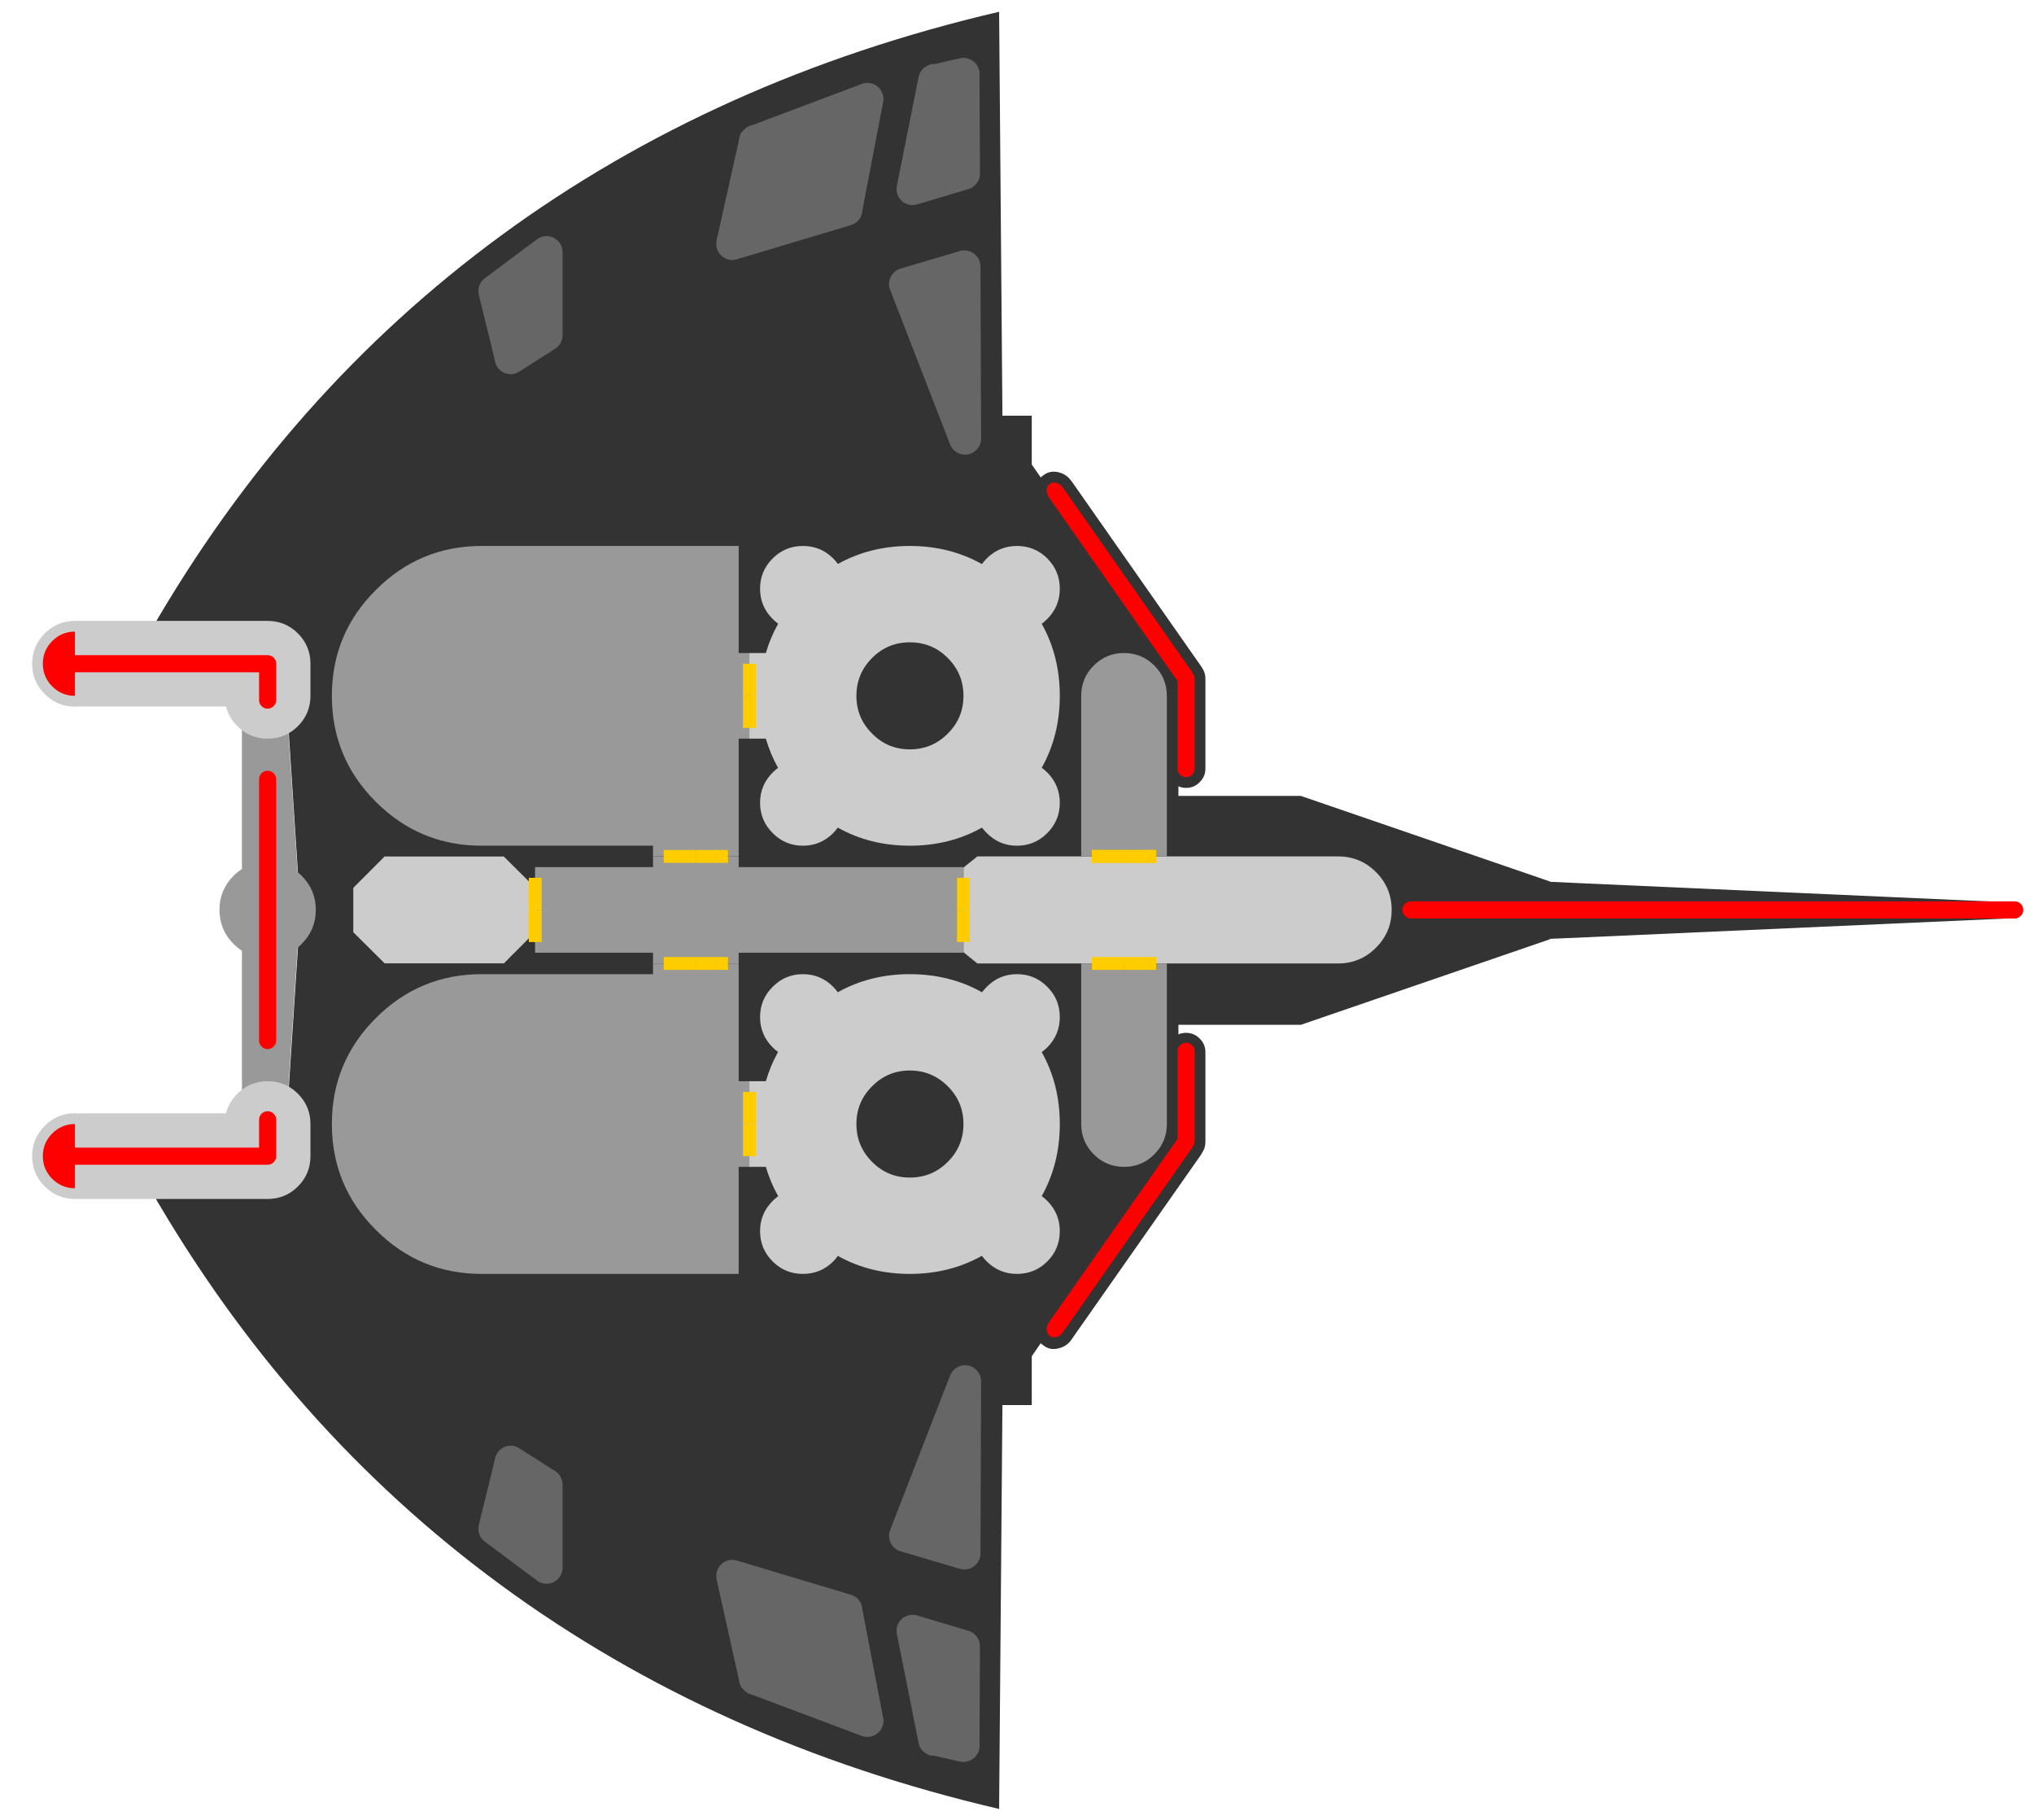
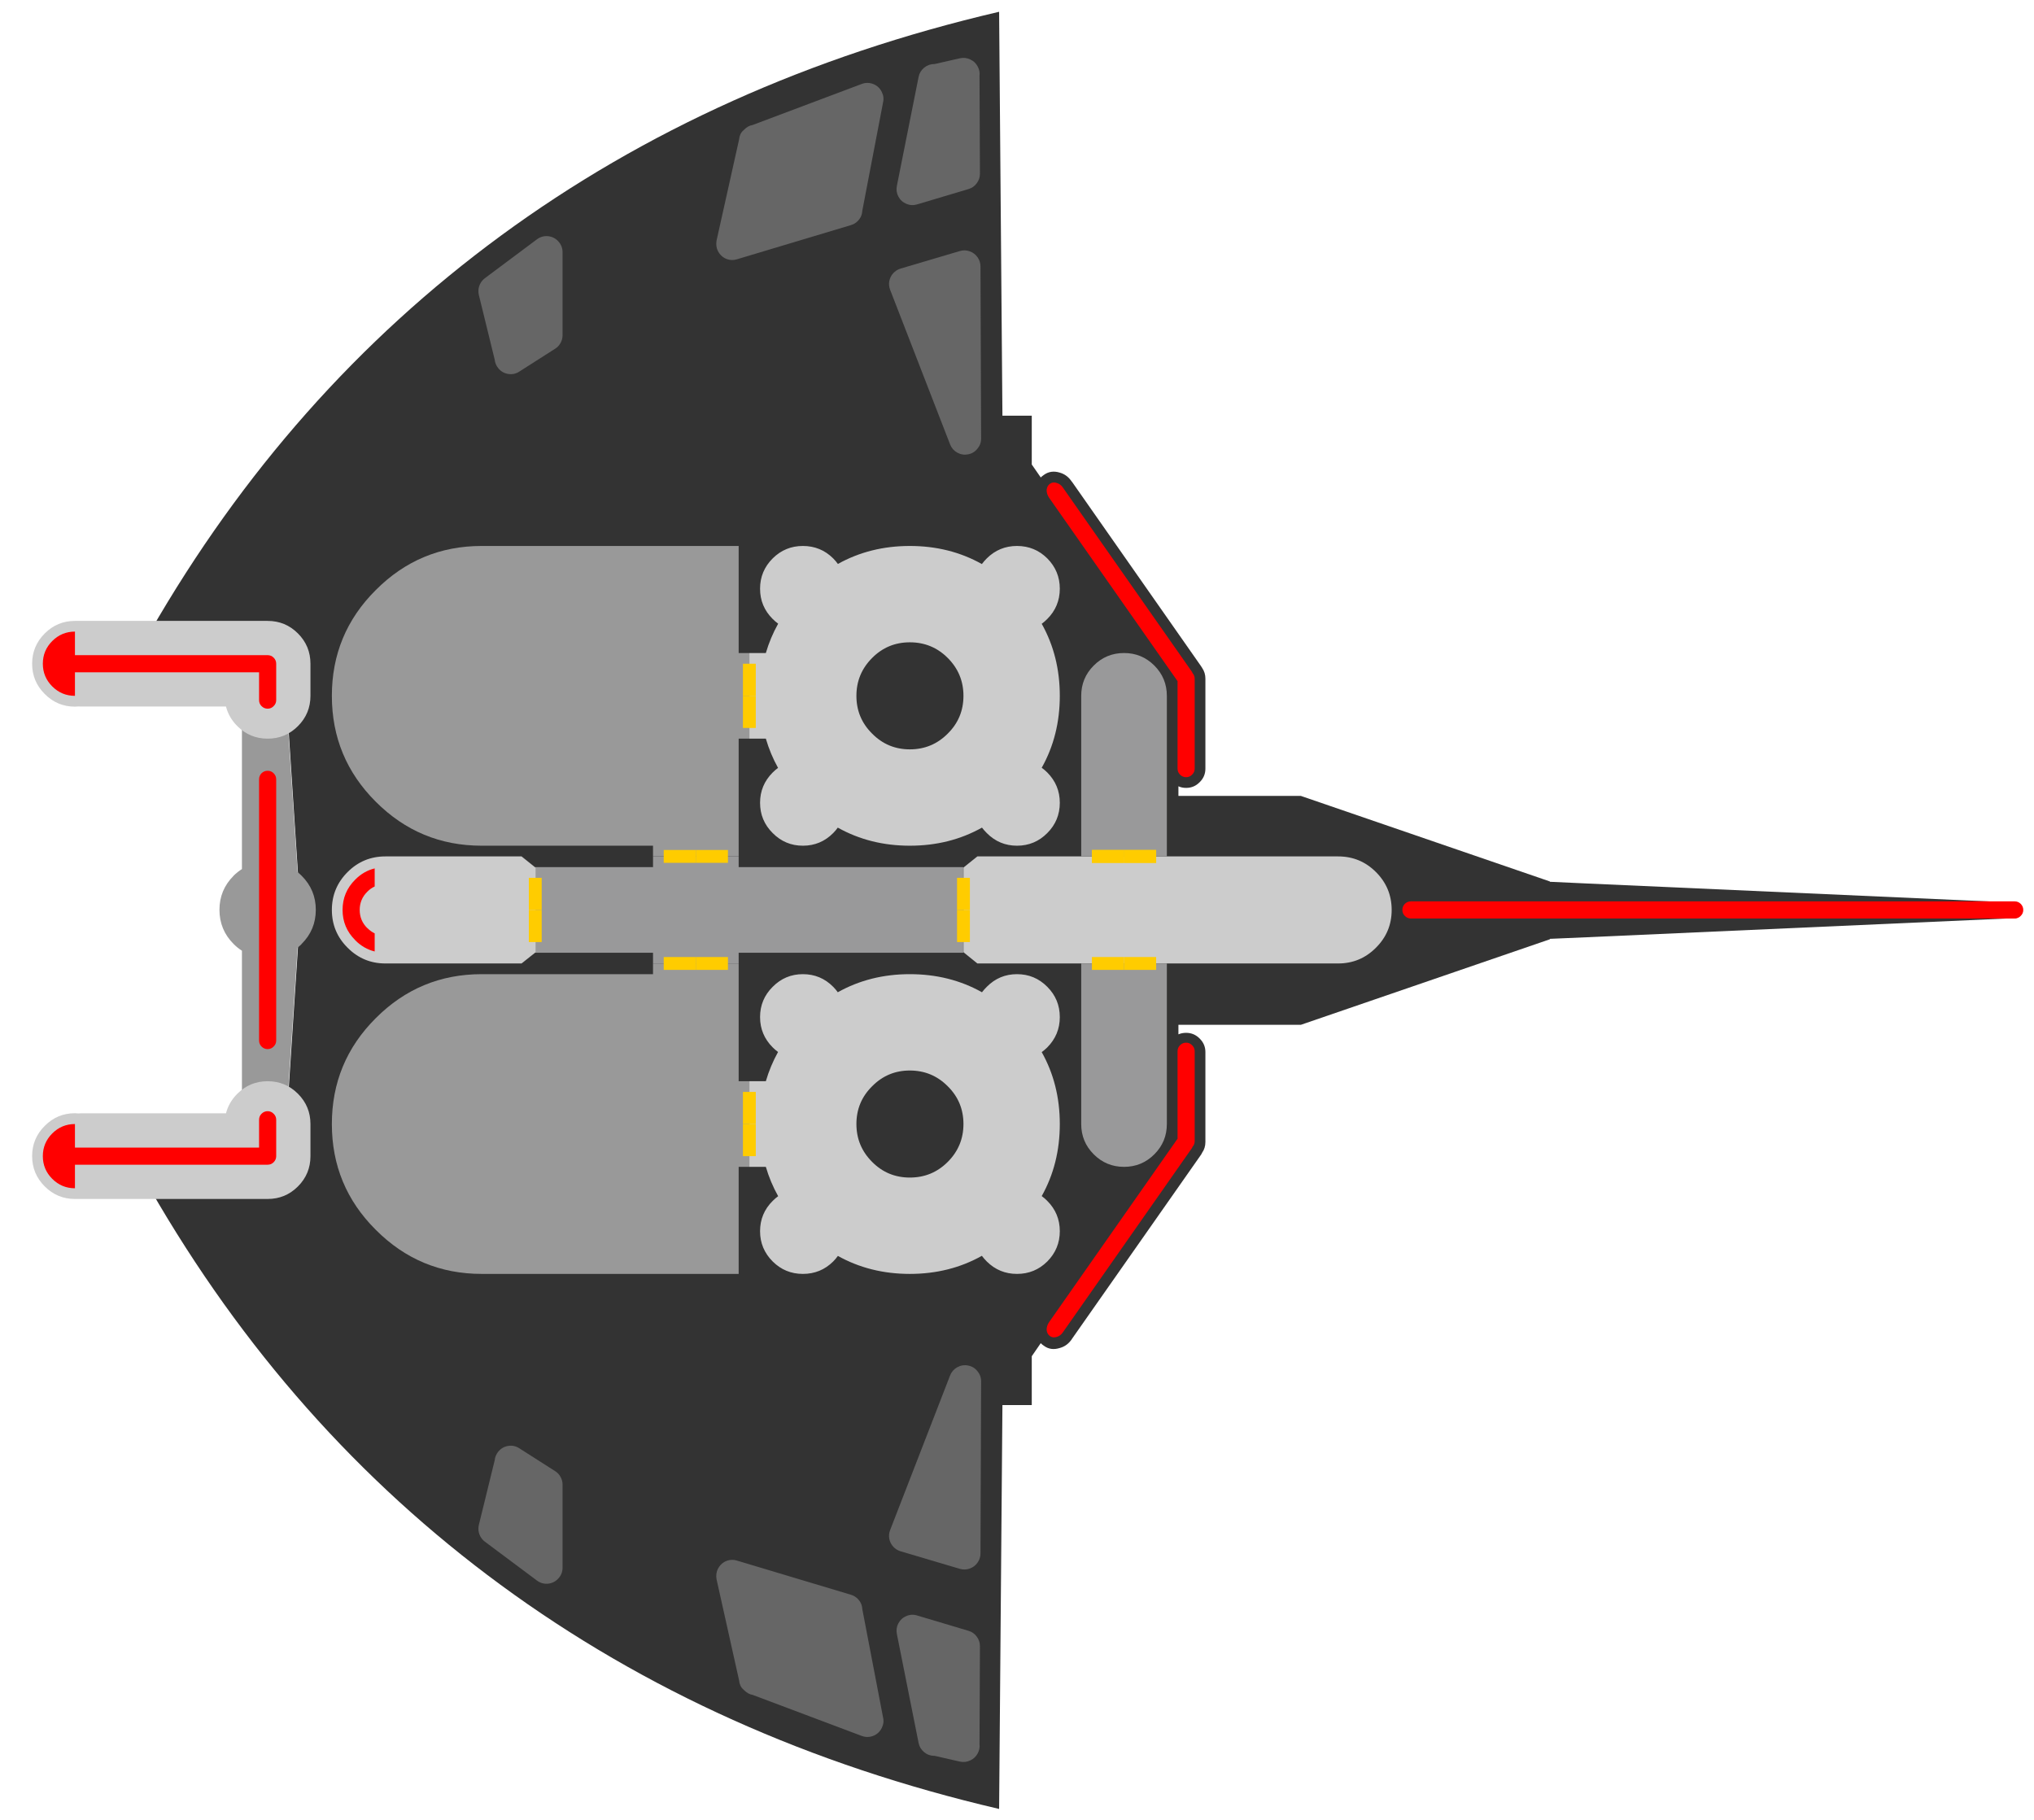
<svg xmlns="http://www.w3.org/2000/svg" xmlns:xlink="http://www.w3.org/1999/xlink" version="1.1" preserveAspectRatio="none" x="0px" y="0px" width="950px" height="850px" viewBox="0 0 950 850">
  <defs>
    <g id="Wireframe_Flat_0_Layer9_0_FILL">
      <path fill="#333333" stroke="none" d=" M 716.75 -3 L 716.75 -3.4 516.25 -12.35 498.9 -13.15 498.9 -13.3 382.6 -53.25 325.4 -53.25 325.4 -57.75 Q 327.06 -56.992 329 -57 332.668 -56.999 335.25 -59.6 335.326 -59.673 335.4 -59.75 338.001 -62.332 338 -66 L 338 -108 Q 338.012 -110.779 336.5 -113 336.3 -113.406 336 -113.8 L 275.6 -200.1 275.65 -199.95 Q 273.498 -203.259 270 -204.25 265.771 -205.557 262.5 -203.15 261.73 -202.627 261.1 -202 L 256.9 -208.05 256.9 -230.8 256.9 -230.85 243.2 -230.85 241.65 -419.5 Q 109.4 -388.65 8.85 -314.85 -90.5 -241.9 -154.85 -130 L -154.85 -130 Q -154.836 -129.974 -154.85 -129.95 L -93 -126.6 -84.7 0.2 -93 127 -154.85 130.35 Q -154.836 130.374 -154.85 130.4 L -154.85 130.4 Q -90.5 242.3 8.85 315.25 109.4 389.05 241.65 419.9 L 243.2 231.25 256.9 231.25 256.9 231.2 256.9 208.45 261.1 202.35 Q 261.71 203.006 262.55 203.55 265.75 205.95 270 204.6 273.5 203.65 275.7 200.35 L 275.6 200.45 336.05 114.2 Q 336.3 113.8 336.5 113.35 338 111.2 338 108.4 L 338 66.4 Q 338 62.75 335.4 60.15 335.35 60.05 335.25 60 332.65 57.4 329 57.4 327.05 57.4 325.4 58.1 L 325.4 53.65 382.6 53.65 498.9 13.7 498.9 13.5 516.25 12.75 716.75 3.8 716.75 3.4 716.75 -3 Z" />
    </g>
    <g id="Wireframe_Flat_0_Layer8_0_FILL">
      <path fill="#999999" stroke="none" d=" M -91.2 -96.55 L -112 -98.8 -112 -19.1 Q -114.042 -17.788 -115.9 -16 L -115.9 -15.95 Q -122.502 -9.351 -122.5 -0.05 -122.494 9.31 -115.9 15.9 -114.057 17.75 -112 19.05 L -112 98.8 -91.2 96.55 -86 17.6 Q -85.022 16.829 -84.1 15.9 L -84.1 15.85 Q -77.507 9.292 -77.5 -0.05 -77.498 -9.351 -84.1 -15.95 -85.024 -16.875 -86 -17.65 L -91.2 -96.55 Z" />
    </g>
    <g id="Wireframe_Flat_0_Layer7_0_FILL">
      <path fill="#CCCCCC" stroke="none" d=" M 231.5 -25 L 225 -19.8 225 19.75 231.5 25 400 25 Q 410.35 25 417.65 17.65 425 10.35 425 0 425 -10.35 417.65 -17.7 410.35 -25 400 -25 L 231.5 -25 Z" />
    </g>
    <g id="Wireframe_Flat_0_Layer6_0_FILL">
      <path fill="#99999A" stroke="none" d=" M 80 -25 L 80 -20 24.9 -20 24.9 20 80 20 80 25 120 25 120 20 224.9 20 224.9 -20 120 -20 120 -25 80 -25 Z" />
    </g>
    <g id="Wing_flat_0_Layer8_0_FILL">
      <path fill="#CCCCCC" stroke="none" d=" M -204.1 -129.15 Q -210 -123.25 -210 -115 -210 -106.7 -204.1 -100.85 -198.25 -94.95 -190 -94.95 -189.136 -94.95 -188.3 -95.05 -187.903 -95 -187.5 -95 L -180.9 -95 -150.9 -95 -119.45 -95 Q -118.152 -89.852 -114.15 -85.85 -108.3 -80 -100 -80 -91.7 -80 -85.85 -85.85 -80 -91.7 -80 -100 L -80 -115 Q -80 -123.3 -85.85 -129.15 -91.7 -135 -100 -135 -100.249 -135 -100.5 -135 L -150.9 -135 -153.9 -135 -159.9 -135 -180.9 -135 -187.5 -135 Q -188.132 -135 -188.75 -135 -189.368 -135 -190 -135 -198.25 -135 -204.1 -129.15 Z" />
    </g>
    <g id="Wing_flat_0_Layer6_0_FILL">
      <path fill="#99999A" stroke="none" d=" M 320 -100 Q 320 -108.3 314.15 -114.15 308.3 -120 300 -120 291.7 -120 285.85 -114.15 280 -108.3 280 -100 L 280 -25 320 -25 320 -100 Z" />
      <path fill="#999999" stroke="none" d=" M 125 -120 L 120 -120 120 -170 -0.05 -170 Q -29 -170 -49.5 -149.4 -70 -129 -70 -100 -70 -71 -49.5 -50.55 -29 -30 -0.05 -30 L 80 -30 80 -25 120 -25 120 -80 125 -80 125 -120 Z" />
      <path fill="#CCCCCC" stroke="none" d=" M 150 -170 Q 141.75 -170 135.9 -164.2 130 -158.3 130 -150.05 130 -141.75 135.9 -135.9 137.122 -134.667 138.45 -133.7 134.798 -127.177 132.7 -120 L 125 -120 125 -80 132.7 -80 Q 134.788 -72.847 138.4 -66.35 137.107 -65.397 135.9 -64.2 130 -58.3 130 -50.05 130 -41.75 135.9 -35.9 141.75 -30 150 -30 158.3 -30 164.15 -35.9 165.36 -37.11 166.3 -38.45 181.382 -30 199.95 -30 218.588 -30 233.65 -38.45 234.664 -37.126 235.9 -35.9 241.75 -30 250 -30 258.3 -30 264.15 -35.9 270 -41.75 270 -50.05 270 -58.3 264.15 -64.2 262.92 -65.419 261.55 -66.4 270 -81.44 270 -100 270 -118.596 261.55 -133.65 262.905 -134.645 264.15 -135.9 270 -141.75 270 -150.05 270 -158.3 264.15 -164.2 258.3 -170 250 -170 241.75 -170 235.9 -164.2 234.63 -162.93 233.6 -161.55 218.555 -170 199.95 -170 181.415 -170 166.35 -161.6 165.394 -162.946 164.15 -164.2 158.3 -170 150 -170 Z" />
    </g>
    <g id="Wing_flat_0_Layer5_0_FILL">
      <path fill="#666666" stroke="none" d=" M 37.75 -307.2 Q 37.752 -310.081 35.8 -312.25 33.848 -314.385 30.95 -314.7 28.092 -314.945 25.75 -313.2 L 1.45 -295.05 Q 0.037 -293.98 -0.75 -292.4 -1.548 -290.818 -1.55 -289.05 L -1.55 -289 Q -1.545 -288.112 -1.35 -287.25 L 6.05 -257.05 Q 6.272 -254.836 7.7 -253.05 9.498 -250.817 12.3 -250.35 15.149 -249.881 17.55 -251.45 L 34.25 -262.1 Q 35.892 -263.113 36.8 -264.8 37.751 -266.488 37.75 -268.4 L 37.75 -307.2 M 195.6 -299.55 Q 193.591 -298.935 192.15 -297.35 190.758 -295.771 190.35 -293.7 189.985 -291.635 190.75 -289.65 L 218.75 -217.45 Q 219.745 -214.922 222.1 -213.6 224.498 -212.274 227.15 -212.8 229.799 -213.281 231.5 -215.4 233.258 -217.475 233.25 -220.2 L 232.95 -300.6 Q 232.946 -302.951 231.55 -304.9 230.148 -306.861 227.85 -307.65 225.601 -308.431 223.3 -307.75 L 195.6 -299.55 M 186.85 -382.05 Q 185.594 -384.654 182.9 -385.75 180.192 -386.796 177.5 -385.8 L 126.45 -366.6 Q 124.407 -366.31 122.45 -364.35 122.334 -364.231 122.2 -364.1 120.472 -362.643 120.2 -359.85 L 109.7 -312.75 Q 109.548 -311.921 109.55 -311.1 L 109.55 -311.05 Q 109.548 -308.651 110.95 -306.7 112.351 -304.737 114.6 -303.95 116.903 -303.173 119.2 -303.9 L 172.4 -319.85 Q 174.205 -320.371 175.55 -321.7 L 175.6 -321.75 Q 177.611 -323.758 177.75 -326.55 L 187.35 -376.65 Q 187.404 -376.847 187.4 -377 188.086 -379.598 186.85 -382.05 M 228.15 -397.25 Q 225.874 -398.322 223.4 -397.8 L 211.55 -395.1 211.5 -395.1 Q 211.462 -395.1 211.4 -395.1 208.733 -395.105 206.65 -393.4 204.571 -391.689 204.05 -389.1 L 193.9 -338.2 Q 193.369 -335.551 194.6 -333.2 195.883 -330.812 198.35 -329.8 200.829 -328.746 203.4 -329.55 L 227.35 -336.7 Q 229.739 -337.396 231.2 -339.4 232.712 -341.4 232.7 -343.9 L 232.5 -389.6 Q 232.783 -391.863 231.65 -393.95 230.479 -396.194 228.15 -397.25 Z" />
    </g>
    <g id="Wing_flat_0_Layer4_0_FILL">
      <path fill="#333333" stroke="none" d=" M 199.95 -125 Q 189.6 -125 182.35 -117.7 175 -110.35 175 -100 175 -89.6 182.35 -82.35 189.6 -75 199.95 -75 210.35 -75 217.65 -82.35 225 -89.6 225 -100 225 -110.35 217.65 -117.7 210.35 -125 199.95 -125 Z" />
    </g>
    <g id="Door_0_Layer0_0_FILL">
      <path fill="#FFCC00" stroke="none" d=" M 3 -15 L -3 -15 -3 0 3 0 3 -15 Z" />
    </g>
    <g id="Door_0_Layer0_1_FILL">
      <path fill="#FFCC00" stroke="none" d=" M 3 15 L 3 0 -3 0 -3 15 3 15 Z" />
    </g>
-     <g id="Wing_flat_0_Layer1_0_FILL">
-       <path fill="#FF0000" stroke="none" d=" M -190 -119 L -190 -130 Q -196.2 -130 -200.6 -125.6 -205 -121.2 -205 -115 -205 -108.8 -200.6 -104.4 -196.2 -100 -190 -100 L -190 -111 -104 -111 -104 -98 Q -104 -96.35 -102.85 -95.2 -101.65 -94 -100 -94 -98.35 -94 -97.2 -95.2 -96 -96.35 -96 -98 L -96 -115 Q -96 -116.65 -97.2 -117.85 -98.35 -119 -100 -119 L -190 -119 M 268.5 -199.45 Q 266.75 -200 265.4 -199.05 264.05 -198.1 263.85 -196.2 263.8 -194.35 264.95 -192.6 L 325 -106.9 325 -66 Q 325 -64.35 326.15 -63.2 327.35 -62 329 -62 330.65 -62 331.8 -63.2 333 -64.35 333 -66 L 333 -108 Q 333 -109.65 331.8 -110.85 L 331.9 -110.95 271.5 -197.2 Q 270.35 -198.95 268.5 -199.45 Z" />
+     <g id="SYSTEM_THRUSTER_0_Layer0_0_FILL">
+       <path fill="#FF0000" stroke="none" d=" M -26.9 -66.4 Q -28.05 -68.15 -29.9 -68.65 -31.65 -69.2 -33 -68.25 -34.35 -67.3 -34.55 -65.4 -34.6 -63.55 -33.45 -61.8 L 26.6 23.95 26.6 64.8 Q 26.6 66.45 27.75 67.6 28.95 68.8 30.6 68.8 32.25 68.8 33.4 67.6 34.6 66.45 34.6 64.8 L 34.6 22.8 Q 34.6 21.15 33.4 19.95 L 33.55 19.9 -26.9 -66.4 Z" />
+     </g>
+     <g id="SYSTEM_CANNON_0_Layer0_0_FILL">
+       <path fill="#FF0000" stroke="none" d=" M 53.3 -5.85 Q 52.15 -7 50.5 -7 L -39.5 -7 -39.5 -18 Q -45.7 -18 -50.1 -13.6 -54.5 -9.2 -54.5 -3 -54.5 3.2 -50.1 7.6 -45.7 12 -39.5 12 L -39.5 1 46.5 1 46.5 14 Q 46.5 15.65 47.65 16.8 48.85 18 50.5 18 52.15 18 53.3 16.8 54.5 15.65 54.5 14 L 54.5 -3 Q 54.5 -4.65 53.3 -5.85 Z" />
    </g>
    <g id="Wireframe_Flat_0_Layer4_0_FILL">
-       <path fill="#CCCCCC" stroke="none" d=" M 25 -10.35 L 10.3 -24.95 -45.4 -24.95 -60 -10.3 -60 10.4 -45.35 24.95 10.35 24.95 24.95 10.3 25 -10.35 Z" />
-     </g>
-     <g id="Wireframe_Flat_0_Layer3_0_FILL">
+       <path fill="#CCCCCC" stroke="none" d=" M 25.15 -19.75 L 18.6 -25 -45 -25 Q -55.35 -25 -62.65 -17.7 -70 -10.35 -70 0 -70 10.35 -62.65 17.65 -55.35 25 -45 25 L 18.6 25 25.15 19.8 25.15 -19.75 Z" />
+     </g>
+     <g id="SYSTEM_BRIDGE_0_Layer0_0_FILL">
+       <path fill="#FF0000" stroke="none" d=" M 7.5 -10.95 L 7.5 -19.4 Q 2.35 -18.15 -1.6 -14.15 -7.5 -8.3 -7.5 0 -7.5 8.25 -1.6 14.1 L -1.6 14.15 Q 2.4 18.15 7.5 19.4 L 7.5 10.95 Q 5.65 10.05 4.1 8.5 L 4 8.45 Q 0.5 4.95 0.5 0 0.5 -5 4.05 -8.5 5.6 -10.1 7.5 -10.95 Z" />
+     </g>
+     <g id="SYSTEM_DEFLECTOR_0_Layer0_0_FILL">
+       <path fill="#FF0000" stroke="none" d=" M -100 -65 Q -101.65 -65 -102.85 -63.85 -104 -62.65 -104 -61 L -104 61 Q -104 62.65 -102.85 63.8 -101.65 65 -100 65 -98.35 65 -97.2 63.8 -96 62.65 -96 61 L -96 -61 Q -96 -62.65 -97.2 -63.85 -98.35 -65 -100 -65 Z" />
+     </g>
+     <g id="SYSTEM_STABILISER_0_Layer0_0_FILL">
      <path fill="#FF0000" stroke="none" d=" M 718.8 -2.85 Q 717.65 -4 716 -4 L 434 -4 Q 432.35 -4 431.15 -2.85 430 -1.65 430 0 430 1.65 431.15 2.8 432.35 4 434 4 L 716 4 Q 717.65 4 718.8 2.8 720 1.65 720 0 720 -1.65 718.8 -2.85 Z" />
-     </g>
-     <g id="Wireframe_Flat_0_Layer3_1_FILL">
-       <path fill="#FF0000" stroke="none" d=" M -100 -65 Q -101.65 -65 -102.85 -63.85 -104 -62.65 -104 -61 L -104 61 Q -104 62.65 -102.85 63.8 -101.65 65 -100 65 -98.35 65 -97.2 63.8 -96 62.65 -96 61 L -96 -61 Q -96 -62.65 -97.2 -63.85 -98.35 -65 -100 -65 Z" />
    </g>
    <path id="Wing_flat_0_Layer7_0_1_STROKES" stroke="#313132" stroke-width="2" stroke-linejoin="round" stroke-linecap="round" fill="none" d=" M 100 -80.75 L 100 -156.3" />
  </defs>
  <g transform="matrix( 0.9999847, 0, 0, 1, 225,425) ">
    <g transform="matrix( 1, 0, 0, 1, 0,0) ">
      <use xlink:href="#Wireframe_Flat_0_Layer9_0_FILL" />
    </g>
    <g transform="matrix( 1, 0, 0, 1, 0,0) ">
      <use xlink:href="#Wireframe_Flat_0_Layer8_0_FILL" />
    </g>
    <g transform="matrix( 1, 0, 0, 1, 0,0) ">
      <use xlink:href="#Wireframe_Flat_0_Layer7_0_FILL" />
    </g>
    <g transform="matrix( 1, 0, 0, 1, 0,0) ">
      <use xlink:href="#Wireframe_Flat_0_Layer6_0_FILL" />
    </g>
    <g transform="matrix( 0.9999847, 0, 0, 0.9999847, 0,0) ">
      <g transform="matrix( 1, 0, 0, 1, 0,0) ">
        <use xlink:href="#Wing_flat_0_Layer8_0_FILL" />
      </g>
      <g transform="matrix( 1, 0, 0, 1, 0,0) ">
        <use xlink:href="#Wing_flat_0_Layer7_0_1_STROKES" />
      </g>
      <g transform="matrix( 1, 0, 0, 1, 0,0) ">
        <use xlink:href="#Wing_flat_0_Layer6_0_FILL" />
      </g>
      <g transform="matrix( 1, 0, 0, 1, 0,0) ">
        <use xlink:href="#Wing_flat_0_Layer5_0_FILL" />
      </g>
      <g transform="matrix( 1, 0, 0, 1, 0,0) ">
        <use xlink:href="#Wing_flat_0_Layer4_0_FILL" />
      </g>
      <g transform="matrix( 0, 1, -1, 0, 100,-25) ">
        <g transform="matrix( 1, 0, 0, 1, 0,0) ">
          <use xlink:href="#Door_0_Layer0_0_FILL" />
        </g>
        <g transform="matrix( 1, 0, 0, 1, 0,0) ">
          <use xlink:href="#Door_0_Layer0_1_FILL" />
        </g>
      </g>
      <g transform="matrix( -1, 0, 0, -1, 125,-100) ">
        <g transform="matrix( 1, 0, 0, 1, 0,0) ">
          <use xlink:href="#Door_0_Layer0_0_FILL" />
        </g>
        <g transform="matrix( 1, 0, 0, 1, 0,0) ">
          <use xlink:href="#Door_0_Layer0_1_FILL" />
        </g>
      </g>
      <g transform="matrix( 0, 1, -1, 0, 300,-25) ">
        <g transform="matrix( 1, 0, 0, 1, 0,0) ">
          <use xlink:href="#Door_0_Layer0_0_FILL" />
        </g>
        <g transform="matrix( 1, 0, 0, 1, 0,0) ">
          <use xlink:href="#Door_0_Layer0_1_FILL" />
        </g>
      </g>
-       <g transform="matrix( 1, 0, 0, 1, 0,0) ">
-         <use xlink:href="#Wing_flat_0_Layer1_0_FILL" />
+       <g transform="matrix( 1, 0, 0, 1, 298.4,-130.8) ">
+         <g transform="matrix( 1, 0, 0, 1, 0,0) ">
+           <use xlink:href="#SYSTEM_THRUSTER_0_Layer0_0_FILL" />
+         </g>
+       </g>
+       <g transform="matrix( 1, 0, 0, 1, -150.5,-112) ">
+         <g transform="matrix( 1, 0, 0, 1, 0,0) ">
+           <use xlink:href="#SYSTEM_CANNON_0_Layer0_0_FILL" />
+         </g>
      </g>
    </g>
    <g transform="matrix( 0.9999847, 0, 0, -0.9999847, 0,0) ">
      <g transform="matrix( 1, 0, 0, 1, 0,0) ">
        <use xlink:href="#Wing_flat_0_Layer8_0_FILL" />
      </g>
      <g transform="matrix( 1, 0, 0, 1, 0,0) ">
        <use xlink:href="#Wing_flat_0_Layer7_0_1_STROKES" />
      </g>
      <g transform="matrix( 1, 0, 0, 1, 0,0) ">
        <use xlink:href="#Wing_flat_0_Layer6_0_FILL" />
      </g>
      <g transform="matrix( 1, 0, 0, 1, 0,0) ">
        <use xlink:href="#Wing_flat_0_Layer5_0_FILL" />
      </g>
      <g transform="matrix( 1, 0, 0, 1, 0,0) ">
        <use xlink:href="#Wing_flat_0_Layer4_0_FILL" />
      </g>
      <g transform="matrix( 0, 1, -1, 0, 100,-25) ">
        <g transform="matrix( 1, 0, 0, 1, 0,0) ">
          <use xlink:href="#Door_0_Layer0_0_FILL" />
        </g>
        <g transform="matrix( 1, 0, 0, 1, 0,0) ">
          <use xlink:href="#Door_0_Layer0_1_FILL" />
        </g>
      </g>
      <g transform="matrix( -1, 0, 0, -1, 125,-100) ">
        <g transform="matrix( 1, 0, 0, 1, 0,0) ">
          <use xlink:href="#Door_0_Layer0_0_FILL" />
        </g>
        <g transform="matrix( 1, 0, 0, 1, 0,0) ">
          <use xlink:href="#Door_0_Layer0_1_FILL" />
        </g>
      </g>
      <g transform="matrix( 0, 1, -1, 0, 300,-25) ">
        <g transform="matrix( 1, 0, 0, 1, 0,0) ">
          <use xlink:href="#Door_0_Layer0_0_FILL" />
        </g>
        <g transform="matrix( 1, 0, 0, 1, 0,0) ">
          <use xlink:href="#Door_0_Layer0_1_FILL" />
        </g>
      </g>
-       <g transform="matrix( 1, 0, 0, 1, 0,0) ">
-         <use xlink:href="#Wing_flat_0_Layer1_0_FILL" />
+       <g transform="matrix( 1, 0, 0, 1, 298.4,-130.8) ">
+         <g transform="matrix( 1, 0, 0, 1, 0,0) ">
+           <use xlink:href="#SYSTEM_THRUSTER_0_Layer0_0_FILL" />
+         </g>
+       </g>
+       <g transform="matrix( 1, 0, 0, 1, -150.5,-112) ">
+         <g transform="matrix( 1, 0, 0, 1, 0,0) ">
+           <use xlink:href="#SYSTEM_CANNON_0_Layer0_0_FILL" />
+         </g>
      </g>
    </g>
    <g transform="matrix( 1, 0, 0, 1, 0,0) ">
      <use xlink:href="#Wireframe_Flat_0_Layer4_0_FILL" />
    </g>
-     <g transform="matrix( 1, 0, 0, 1, 0,0) ">
-       <use xlink:href="#Wireframe_Flat_0_Layer3_0_FILL" />
-     </g>
-     <g transform="matrix( 1, 0, 0, 1, 0,0) ">
-       <use xlink:href="#Wireframe_Flat_0_Layer3_1_FILL" />
+     <g transform="matrix( 1, 0, 0, 1, -57.5,0) ">
+       <g transform="matrix( 1, 0, 0, 1, 0,0) ">
+         <use xlink:href="#SYSTEM_BRIDGE_0_Layer0_0_FILL" />
+       </g>
+     </g>
+     <g transform="matrix( 1, 0, 0, 1, -100,0) ">
+       <g transform="matrix( 1, 0, 0, 1, 100,0) ">
+         <use xlink:href="#SYSTEM_DEFLECTOR_0_Layer0_0_FILL" />
+       </g>
+     </g>
+     <g transform="matrix( 1, 0, 0, 1, 575,0) ">
+       <g transform="matrix( 1, 0, 0, 1, -575,0) ">
+         <use xlink:href="#SYSTEM_STABILISER_0_Layer0_0_FILL" />
+       </g>
    </g>
    <g transform="matrix( 1, 0, 0, 1, 25,0) ">
      <g transform="matrix( 1, 0, 0, 1, 0,0) ">
        <use xlink:href="#Door_0_Layer0_0_FILL" />
      </g>
      <g transform="matrix( 1, 0, 0, 1, 0,0) ">
        <use xlink:href="#Door_0_Layer0_1_FILL" />
      </g>
    </g>
    <g transform="matrix( 1, 0, 0, 1, 225,0) ">
      <g transform="matrix( 1, 0, 0, 1, 0,0) ">
        <use xlink:href="#Door_0_Layer0_0_FILL" />
      </g>
      <g transform="matrix( 1, 0, 0, 1, 0,0) ">
        <use xlink:href="#Door_0_Layer0_1_FILL" />
      </g>
    </g>
    <g transform="matrix( 0, 1, -1, 0, 300,-25) ">
      <g transform="matrix( 1, 0, 0, 1, 0,0) ">
        <use xlink:href="#Door_0_Layer0_0_FILL" />
      </g>
      <g transform="matrix( 1, 0, 0, 1, 0,0) ">
        <use xlink:href="#Door_0_Layer0_1_FILL" />
      </g>
    </g>
  </g>
</svg>
